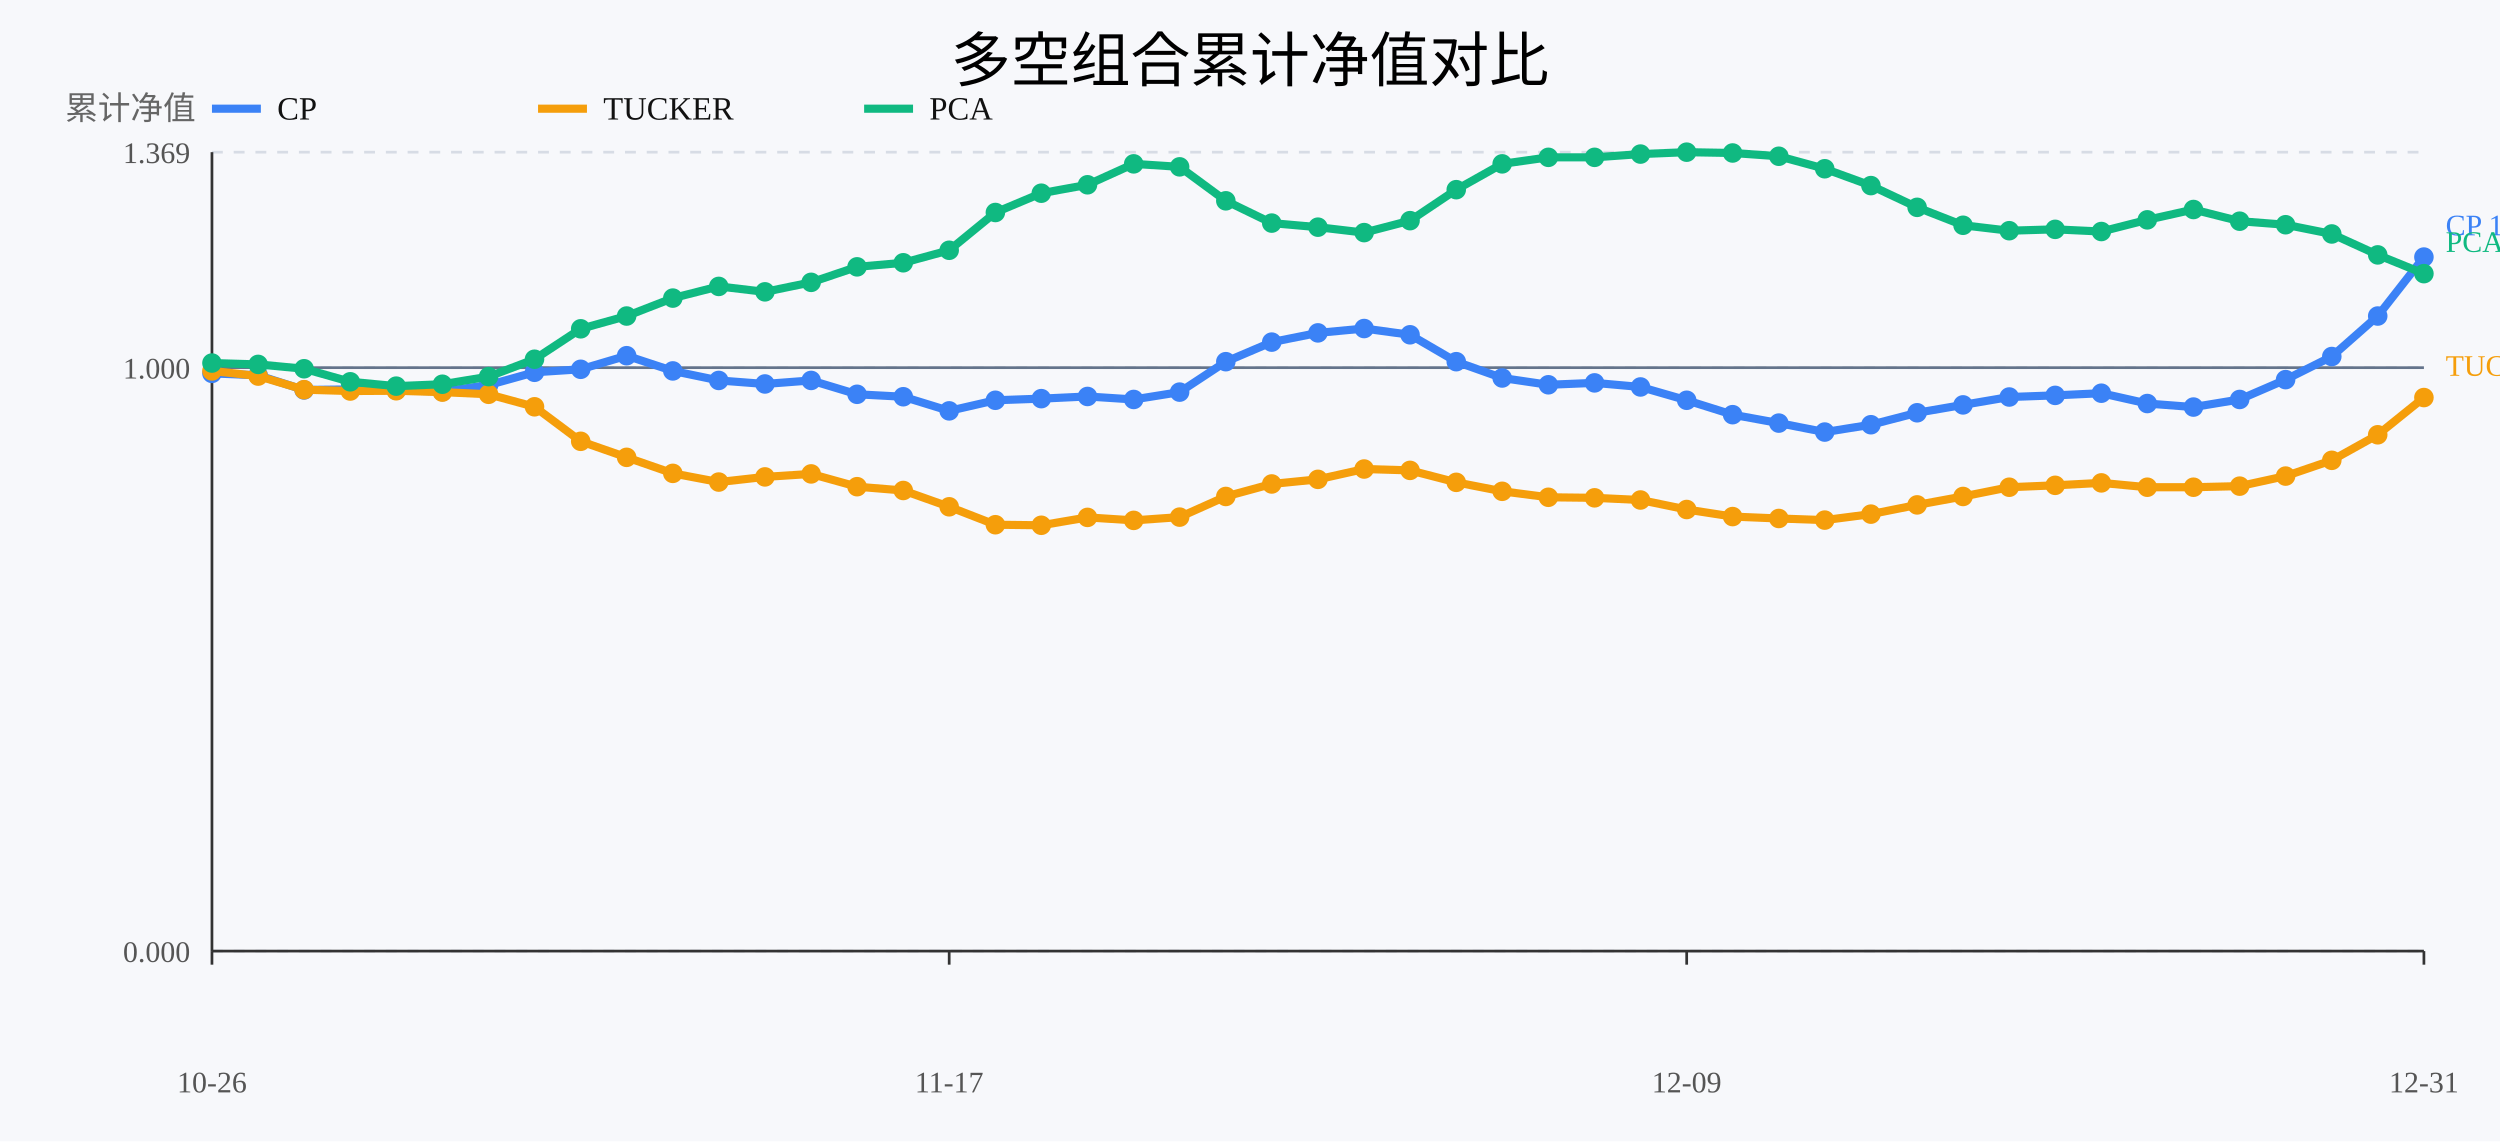
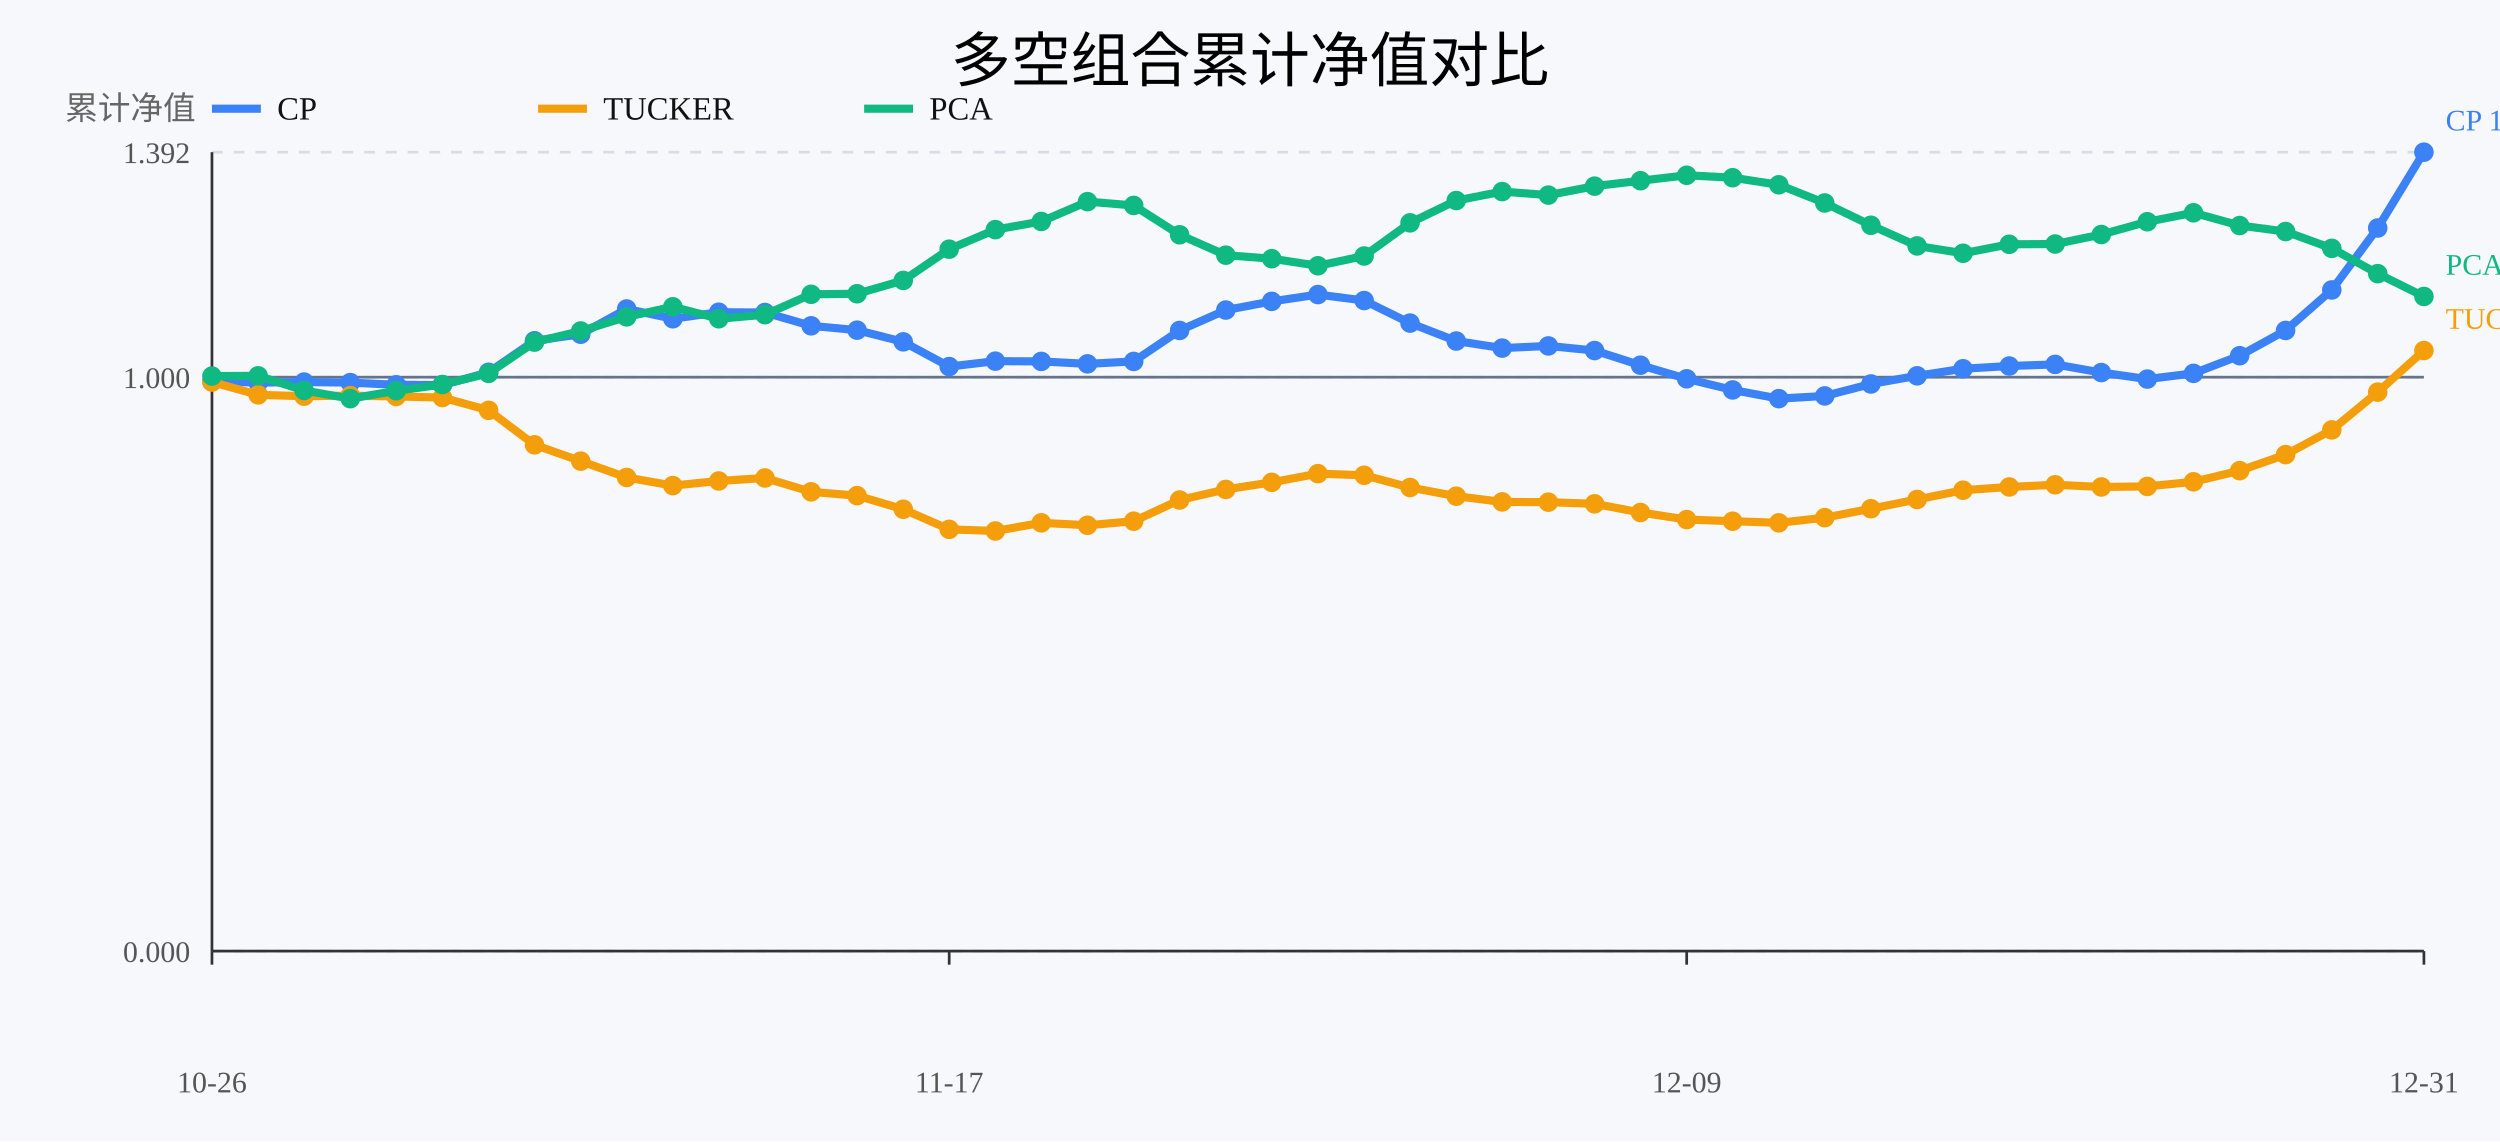
<svg xmlns="http://www.w3.org/2000/svg" width="920" height="420">
  <rect width="100%" height="100%" fill="#f7f8fb" />
  <text x="460.0" y="30" text-anchor="middle" font-size="22">多空组合累计净值对比</text>
  <text x="24.0" y="44.0" font-size="12" fill="#666">累计净值</text>
  <line x1="78.0" y1="56.0" x2="892.0" y2="56.0" stroke="#d7dce5" stroke-dasharray="4 4" />
-   <text x="70.0" y="60.0" text-anchor="end" font-size="11" fill="#555">1.369</text>
-   <line x1="78.0" y1="135.3" x2="892.0" y2="135.3" stroke="#d7dce5" stroke-dasharray="4 4" />
-   <text x="70.0" y="139.3" text-anchor="end" font-size="11" fill="#555">1.000</text>
+   <text x="70.0" y="60.0" text-anchor="end" font-size="11" fill="#555">1.392</text>
+   <line x1="78.0" y1="138.8" x2="892.0" y2="138.8" stroke="#d7dce5" stroke-dasharray="4 4" />
+   <text x="70.0" y="142.8" text-anchor="end" font-size="11" fill="#555">1.000</text>
  <line x1="78.0" y1="350.0" x2="892.0" y2="350.0" stroke="#d7dce5" stroke-dasharray="4 4" />
  <text x="70.0" y="354.0" text-anchor="end" font-size="11" fill="#555">0.000</text>
-   <line x1="78.0" y1="135.3" x2="892.0" y2="135.3" stroke="#64748b" />
+   <line x1="78.0" y1="138.8" x2="892.0" y2="138.8" stroke="#64748b" />
  <line x1="78.0" y1="56.0" x2="78.0" y2="350.0" stroke="#333" />
  <line x1="78.0" y1="350.0" x2="892.0" y2="350.0" stroke="#333" />
  <line x1="78.0" y1="350.0" x2="78.0" y2="355.0" stroke="#333" />
  <text x="78.0" y="402.0" text-anchor="middle" font-size="11" fill="#555">10-26</text>
  <line x1="349.3" y1="350.0" x2="349.3" y2="355.0" stroke="#333" />
  <text x="349.3" y="402.0" text-anchor="middle" font-size="11" fill="#555">11-17</text>
  <line x1="620.7" y1="350.0" x2="620.7" y2="355.0" stroke="#333" />
  <text x="620.7" y="402.0" text-anchor="middle" font-size="11" fill="#555">12-09</text>
  <line x1="892.0" y1="350.0" x2="892.0" y2="355.0" stroke="#333" />
  <text x="892.0" y="402.0" text-anchor="middle" font-size="11" fill="#555">12-31</text>
  <line x1="78.0" y1="40" x2="96.0" y2="40" stroke="#3b82f6" stroke-width="3" />
  <text x="102.0" y="44" font-size="12" fill="#111">CP</text>
  <line x1="198.0" y1="40" x2="216.0" y2="40" stroke="#f59e0b" stroke-width="3" />
  <text x="222.0" y="44" font-size="12" fill="#111">TUCKER</text>
  <line x1="318.0" y1="40" x2="336.0" y2="40" stroke="#10b981" stroke-width="3" />
  <text x="342.0" y="44" font-size="12" fill="#111">PCA</text>
-   <polyline fill="none" stroke="#3b82f6" stroke-width="3" points="78.0,137.4 95.0,138.1 111.9,143.5 128.9,143.3 145.8,143.6 162.8,144.1 179.8,141.7 196.7,137.0 213.7,135.9 230.6,130.9 247.6,136.5 264.5,140.0 281.5,141.3 298.5,140.0 315.4,145.1 332.4,146.0 349.3,151.2 366.3,147.3 383.2,146.7 400.2,145.9 417.2,147.0 434.1,144.3 451.1,133.1 468.0,125.9 485.0,122.5 502.0,120.9 518.9,123.2 535.9,133.1 552.8,139.1 569.8,141.6 586.8,140.9 603.7,142.4 620.7,147.3 637.6,152.6 654.6,155.7 671.5,159.0 688.5,156.3 705.5,151.9 722.4,149.0 739.4,146.1 756.3,145.5 773.3,144.7 790.2,148.5 807.2,149.8 824.2,147.0 841.1,139.7 858.1,131.2 875.0,116.3 892.0,94.6" />
-   <circle cx="78.0" cy="137.4" r="3.6" fill="#3b82f6" />
-   <circle cx="95.0" cy="138.1" r="3.6" fill="#3b82f6" />
-   <circle cx="111.9" cy="143.5" r="3.6" fill="#3b82f6" />
-   <circle cx="128.9" cy="143.3" r="3.6" fill="#3b82f6" />
-   <circle cx="145.8" cy="143.6" r="3.6" fill="#3b82f6" />
-   <circle cx="162.8" cy="144.1" r="3.6" fill="#3b82f6" />
-   <circle cx="179.8" cy="141.7" r="3.6" fill="#3b82f6" />
-   <circle cx="196.7" cy="137.0" r="3.6" fill="#3b82f6" />
-   <circle cx="213.7" cy="135.9" r="3.6" fill="#3b82f6" />
-   <circle cx="230.6" cy="130.9" r="3.6" fill="#3b82f6" />
-   <circle cx="247.6" cy="136.5" r="3.6" fill="#3b82f6" />
-   <circle cx="264.5" cy="140.0" r="3.6" fill="#3b82f6" />
-   <circle cx="281.5" cy="141.3" r="3.6" fill="#3b82f6" />
-   <circle cx="298.5" cy="140.0" r="3.6" fill="#3b82f6" />
-   <circle cx="315.4" cy="145.1" r="3.6" fill="#3b82f6" />
-   <circle cx="332.4" cy="146.0" r="3.6" fill="#3b82f6" />
-   <circle cx="349.3" cy="151.2" r="3.6" fill="#3b82f6" />
-   <circle cx="366.3" cy="147.3" r="3.6" fill="#3b82f6" />
-   <circle cx="383.2" cy="146.7" r="3.6" fill="#3b82f6" />
-   <circle cx="400.2" cy="145.9" r="3.6" fill="#3b82f6" />
-   <circle cx="417.2" cy="147.0" r="3.6" fill="#3b82f6" />
-   <circle cx="434.1" cy="144.3" r="3.6" fill="#3b82f6" />
-   <circle cx="451.1" cy="133.1" r="3.6" fill="#3b82f6" />
-   <circle cx="468.0" cy="125.9" r="3.6" fill="#3b82f6" />
-   <circle cx="485.0" cy="122.5" r="3.6" fill="#3b82f6" />
-   <circle cx="502.0" cy="120.9" r="3.6" fill="#3b82f6" />
-   <circle cx="518.9" cy="123.2" r="3.6" fill="#3b82f6" />
-   <circle cx="535.9" cy="133.1" r="3.6" fill="#3b82f6" />
-   <circle cx="552.8" cy="139.1" r="3.6" fill="#3b82f6" />
-   <circle cx="569.8" cy="141.6" r="3.6" fill="#3b82f6" />
-   <circle cx="586.8" cy="140.9" r="3.6" fill="#3b82f6" />
-   <circle cx="603.7" cy="142.4" r="3.6" fill="#3b82f6" />
-   <circle cx="620.7" cy="147.3" r="3.6" fill="#3b82f6" />
-   <circle cx="637.6" cy="152.6" r="3.6" fill="#3b82f6" />
-   <circle cx="654.6" cy="155.7" r="3.6" fill="#3b82f6" />
-   <circle cx="671.5" cy="159.0" r="3.6" fill="#3b82f6" />
-   <circle cx="688.5" cy="156.3" r="3.6" fill="#3b82f6" />
-   <circle cx="705.5" cy="151.9" r="3.6" fill="#3b82f6" />
-   <circle cx="722.4" cy="149.0" r="3.6" fill="#3b82f6" />
-   <circle cx="739.4" cy="146.1" r="3.6" fill="#3b82f6" />
-   <circle cx="756.3" cy="145.5" r="3.6" fill="#3b82f6" />
-   <circle cx="773.3" cy="144.7" r="3.6" fill="#3b82f6" />
-   <circle cx="790.2" cy="148.5" r="3.6" fill="#3b82f6" />
-   <circle cx="807.2" cy="149.8" r="3.6" fill="#3b82f6" />
-   <circle cx="824.2" cy="147.0" r="3.6" fill="#3b82f6" />
-   <circle cx="841.1" cy="139.7" r="3.6" fill="#3b82f6" />
-   <circle cx="858.1" cy="131.2" r="3.6" fill="#3b82f6" />
-   <circle cx="875.0" cy="116.3" r="3.6" fill="#3b82f6" />
-   <circle cx="892.0" cy="94.6" r="3.6" fill="#3b82f6" />
-   <text x="900.0" y="86.6" font-size="11" fill="#3b82f6">CP 1.190</text>
-   <polyline fill="none" stroke="#f59e0b" stroke-width="3" points="78.0,136.5 95.0,138.4 111.9,143.4 128.9,143.9 145.8,143.8 162.8,144.3 179.8,145.1 196.7,149.7 213.7,162.4 230.6,168.3 247.6,174.2 264.5,177.4 281.5,175.5 298.5,174.4 315.4,179.1 332.4,180.5 349.3,186.5 366.3,193.1 383.2,193.3 400.2,190.4 417.2,191.5 434.1,190.3 451.1,182.7 468.0,178.1 485.0,176.4 502.0,172.6 518.9,173.1 535.9,177.5 552.8,180.8 569.8,183.0 586.8,183.2 603.7,184.0 620.7,187.5 637.6,190.1 654.6,190.8 671.5,191.4 688.5,189.2 705.5,185.8 722.4,182.7 739.4,179.3 756.3,178.6 773.3,177.7 790.2,179.3 807.2,179.3 824.2,178.9 841.1,175.2 858.1,169.4 875.0,160.0 892.0,146.3" />
-   <circle cx="78.0" cy="136.5" r="3.6" fill="#f59e0b" />
-   <circle cx="95.0" cy="138.4" r="3.6" fill="#f59e0b" />
-   <circle cx="111.9" cy="143.4" r="3.6" fill="#f59e0b" />
-   <circle cx="128.9" cy="143.9" r="3.6" fill="#f59e0b" />
-   <circle cx="145.8" cy="143.8" r="3.6" fill="#f59e0b" />
-   <circle cx="162.8" cy="144.3" r="3.6" fill="#f59e0b" />
-   <circle cx="179.8" cy="145.1" r="3.6" fill="#f59e0b" />
-   <circle cx="196.7" cy="149.7" r="3.6" fill="#f59e0b" />
-   <circle cx="213.7" cy="162.4" r="3.6" fill="#f59e0b" />
-   <circle cx="230.6" cy="168.3" r="3.6" fill="#f59e0b" />
-   <circle cx="247.6" cy="174.2" r="3.6" fill="#f59e0b" />
-   <circle cx="264.5" cy="177.4" r="3.6" fill="#f59e0b" />
-   <circle cx="281.5" cy="175.5" r="3.6" fill="#f59e0b" />
-   <circle cx="298.5" cy="174.4" r="3.6" fill="#f59e0b" />
-   <circle cx="315.4" cy="179.1" r="3.6" fill="#f59e0b" />
-   <circle cx="332.4" cy="180.5" r="3.6" fill="#f59e0b" />
-   <circle cx="349.3" cy="186.5" r="3.6" fill="#f59e0b" />
-   <circle cx="366.3" cy="193.1" r="3.6" fill="#f59e0b" />
-   <circle cx="383.2" cy="193.3" r="3.6" fill="#f59e0b" />
-   <circle cx="400.2" cy="190.4" r="3.6" fill="#f59e0b" />
-   <circle cx="417.2" cy="191.5" r="3.6" fill="#f59e0b" />
-   <circle cx="434.1" cy="190.3" r="3.6" fill="#f59e0b" />
-   <circle cx="451.1" cy="182.7" r="3.6" fill="#f59e0b" />
-   <circle cx="468.0" cy="178.1" r="3.6" fill="#f59e0b" />
-   <circle cx="485.0" cy="176.4" r="3.6" fill="#f59e0b" />
-   <circle cx="502.0" cy="172.6" r="3.6" fill="#f59e0b" />
-   <circle cx="518.9" cy="173.1" r="3.6" fill="#f59e0b" />
-   <circle cx="535.9" cy="177.5" r="3.6" fill="#f59e0b" />
-   <circle cx="552.8" cy="180.8" r="3.6" fill="#f59e0b" />
-   <circle cx="569.8" cy="183.0" r="3.6" fill="#f59e0b" />
-   <circle cx="586.8" cy="183.2" r="3.6" fill="#f59e0b" />
-   <circle cx="603.7" cy="184.0" r="3.6" fill="#f59e0b" />
-   <circle cx="620.7" cy="187.5" r="3.6" fill="#f59e0b" />
-   <circle cx="637.6" cy="190.1" r="3.6" fill="#f59e0b" />
-   <circle cx="654.6" cy="190.8" r="3.6" fill="#f59e0b" />
-   <circle cx="671.5" cy="191.4" r="3.6" fill="#f59e0b" />
-   <circle cx="688.5" cy="189.2" r="3.6" fill="#f59e0b" />
-   <circle cx="705.5" cy="185.8" r="3.6" fill="#f59e0b" />
-   <circle cx="722.4" cy="182.7" r="3.6" fill="#f59e0b" />
-   <circle cx="739.4" cy="179.3" r="3.6" fill="#f59e0b" />
-   <circle cx="756.3" cy="178.6" r="3.6" fill="#f59e0b" />
-   <circle cx="773.3" cy="177.7" r="3.6" fill="#f59e0b" />
-   <circle cx="790.2" cy="179.3" r="3.6" fill="#f59e0b" />
-   <circle cx="807.2" cy="179.3" r="3.6" fill="#f59e0b" />
-   <circle cx="824.2" cy="178.9" r="3.6" fill="#f59e0b" />
-   <circle cx="841.1" cy="175.2" r="3.6" fill="#f59e0b" />
-   <circle cx="858.1" cy="169.4" r="3.6" fill="#f59e0b" />
-   <circle cx="875.0" cy="160.0" r="3.6" fill="#f59e0b" />
-   <circle cx="892.0" cy="146.3" r="3.6" fill="#f59e0b" />
-   <text x="900.0" y="138.3" font-size="11" fill="#f59e0b">TUCKER 0.949</text>
-   <polyline fill="none" stroke="#10b981" stroke-width="3" points="78.0,133.6 95.0,134.1 111.9,135.7 128.9,140.5 145.8,142.1 162.8,141.4 179.8,138.6 196.7,132.2 213.7,121.0 230.6,116.3 247.6,109.7 264.5,105.4 281.5,107.4 298.5,103.9 315.4,98.2 332.4,96.7 349.3,92.1 366.3,78.2 383.2,71.1 400.2,68.0 417.2,60.3 434.1,61.4 451.1,73.9 468.0,82.1 485.0,83.6 502.0,85.6 518.9,81.2 535.9,69.8 552.8,60.3 569.8,57.9 586.8,57.9 603.7,56.7 620.7,56.0 637.6,56.3 654.6,57.5 671.5,62.1 688.5,68.3 705.5,76.3 722.4,82.9 739.4,84.9 756.3,84.4 773.3,85.2 790.2,80.9 807.2,77.1 824.2,81.4 841.1,82.7 858.1,86.1 875.0,93.8 892.0,100.7" />
-   <circle cx="78.0" cy="133.6" r="3.6" fill="#10b981" />
-   <circle cx="95.0" cy="134.1" r="3.6" fill="#10b981" />
-   <circle cx="111.9" cy="135.7" r="3.6" fill="#10b981" />
-   <circle cx="128.9" cy="140.5" r="3.6" fill="#10b981" />
-   <circle cx="145.8" cy="142.1" r="3.6" fill="#10b981" />
-   <circle cx="162.8" cy="141.4" r="3.6" fill="#10b981" />
-   <circle cx="179.8" cy="138.6" r="3.6" fill="#10b981" />
-   <circle cx="196.7" cy="132.2" r="3.6" fill="#10b981" />
-   <circle cx="213.7" cy="121.0" r="3.6" fill="#10b981" />
-   <circle cx="230.6" cy="116.3" r="3.6" fill="#10b981" />
-   <circle cx="247.6" cy="109.7" r="3.6" fill="#10b981" />
-   <circle cx="264.5" cy="105.4" r="3.6" fill="#10b981" />
-   <circle cx="281.5" cy="107.4" r="3.6" fill="#10b981" />
-   <circle cx="298.5" cy="103.9" r="3.6" fill="#10b981" />
-   <circle cx="315.4" cy="98.2" r="3.6" fill="#10b981" />
-   <circle cx="332.4" cy="96.7" r="3.6" fill="#10b981" />
-   <circle cx="349.3" cy="92.1" r="3.6" fill="#10b981" />
-   <circle cx="366.3" cy="78.2" r="3.6" fill="#10b981" />
-   <circle cx="383.2" cy="71.1" r="3.6" fill="#10b981" />
-   <circle cx="400.2" cy="68.0" r="3.6" fill="#10b981" />
-   <circle cx="417.2" cy="60.3" r="3.6" fill="#10b981" />
-   <circle cx="434.1" cy="61.4" r="3.6" fill="#10b981" />
-   <circle cx="451.1" cy="73.9" r="3.6" fill="#10b981" />
-   <circle cx="468.0" cy="82.1" r="3.6" fill="#10b981" />
-   <circle cx="485.0" cy="83.6" r="3.6" fill="#10b981" />
-   <circle cx="502.0" cy="85.6" r="3.6" fill="#10b981" />
-   <circle cx="518.9" cy="81.2" r="3.6" fill="#10b981" />
-   <circle cx="535.9" cy="69.8" r="3.6" fill="#10b981" />
-   <circle cx="552.8" cy="60.3" r="3.6" fill="#10b981" />
-   <circle cx="569.8" cy="57.9" r="3.6" fill="#10b981" />
-   <circle cx="586.8" cy="57.9" r="3.6" fill="#10b981" />
-   <circle cx="603.7" cy="56.7" r="3.6" fill="#10b981" />
-   <circle cx="620.7" cy="56.0" r="3.6" fill="#10b981" />
-   <circle cx="637.6" cy="56.3" r="3.6" fill="#10b981" />
-   <circle cx="654.6" cy="57.5" r="3.6" fill="#10b981" />
-   <circle cx="671.5" cy="62.1" r="3.6" fill="#10b981" />
-   <circle cx="688.5" cy="68.3" r="3.6" fill="#10b981" />
-   <circle cx="705.5" cy="76.3" r="3.6" fill="#10b981" />
-   <circle cx="722.4" cy="82.9" r="3.6" fill="#10b981" />
-   <circle cx="739.4" cy="84.9" r="3.6" fill="#10b981" />
-   <circle cx="756.3" cy="84.4" r="3.6" fill="#10b981" />
-   <circle cx="773.3" cy="85.2" r="3.6" fill="#10b981" />
-   <circle cx="790.2" cy="80.9" r="3.6" fill="#10b981" />
-   <circle cx="807.2" cy="77.1" r="3.6" fill="#10b981" />
-   <circle cx="824.2" cy="81.4" r="3.6" fill="#10b981" />
-   <circle cx="841.1" cy="82.7" r="3.6" fill="#10b981" />
-   <circle cx="858.1" cy="86.1" r="3.6" fill="#10b981" />
-   <circle cx="875.0" cy="93.8" r="3.6" fill="#10b981" />
-   <circle cx="892.0" cy="100.7" r="3.6" fill="#10b981" />
-   <text x="900.0" y="92.7" font-size="11" fill="#10b981">PCA 1.161</text>
+   <polyline fill="none" stroke="#3b82f6" stroke-width="3" points="78.0,140.3 95.0,140.8 111.9,140.6 128.9,140.8 145.8,141.6 162.8,141.7 179.8,137.0 196.7,125.4 213.7,123.0 230.6,113.7 247.6,117.3 264.5,114.9 281.5,115.0 298.5,119.9 315.4,121.5 332.4,125.8 349.3,134.9 366.3,132.9 383.2,133.0 400.2,133.9 417.2,133.0 434.1,121.6 451.1,114.1 468.0,110.9 485.0,108.4 502.0,110.6 518.9,118.9 535.9,125.5 552.8,128.1 569.8,127.3 586.8,129.0 603.7,134.4 620.7,139.4 637.6,143.5 654.6,146.7 671.5,145.7 688.5,141.3 705.5,138.3 722.4,135.7 739.4,134.7 756.3,134.1 773.3,137.1 790.2,139.5 807.2,137.4 824.2,130.9 841.1,121.6 858.1,106.7 875.0,83.9 892.0,56.0" />
+   <circle cx="78.0" cy="140.3" r="3.6" fill="#3b82f6" />
+   <circle cx="95.0" cy="140.8" r="3.6" fill="#3b82f6" />
+   <circle cx="111.9" cy="140.6" r="3.6" fill="#3b82f6" />
+   <circle cx="128.9" cy="140.8" r="3.6" fill="#3b82f6" />
+   <circle cx="145.8" cy="141.6" r="3.6" fill="#3b82f6" />
+   <circle cx="162.8" cy="141.7" r="3.6" fill="#3b82f6" />
+   <circle cx="179.8" cy="137.0" r="3.6" fill="#3b82f6" />
+   <circle cx="196.7" cy="125.4" r="3.6" fill="#3b82f6" />
+   <circle cx="213.7" cy="123.0" r="3.6" fill="#3b82f6" />
+   <circle cx="230.6" cy="113.7" r="3.6" fill="#3b82f6" />
+   <circle cx="247.6" cy="117.3" r="3.6" fill="#3b82f6" />
+   <circle cx="264.5" cy="114.9" r="3.6" fill="#3b82f6" />
+   <circle cx="281.5" cy="115.0" r="3.6" fill="#3b82f6" />
+   <circle cx="298.5" cy="119.9" r="3.6" fill="#3b82f6" />
+   <circle cx="315.4" cy="121.5" r="3.6" fill="#3b82f6" />
+   <circle cx="332.4" cy="125.8" r="3.6" fill="#3b82f6" />
+   <circle cx="349.3" cy="134.9" r="3.6" fill="#3b82f6" />
+   <circle cx="366.3" cy="132.9" r="3.6" fill="#3b82f6" />
+   <circle cx="383.2" cy="133.0" r="3.6" fill="#3b82f6" />
+   <circle cx="400.2" cy="133.9" r="3.6" fill="#3b82f6" />
+   <circle cx="417.2" cy="133.0" r="3.6" fill="#3b82f6" />
+   <circle cx="434.1" cy="121.6" r="3.6" fill="#3b82f6" />
+   <circle cx="451.1" cy="114.1" r="3.6" fill="#3b82f6" />
+   <circle cx="468.0" cy="110.9" r="3.6" fill="#3b82f6" />
+   <circle cx="485.0" cy="108.4" r="3.6" fill="#3b82f6" />
+   <circle cx="502.0" cy="110.6" r="3.6" fill="#3b82f6" />
+   <circle cx="518.9" cy="118.9" r="3.6" fill="#3b82f6" />
+   <circle cx="535.9" cy="125.5" r="3.6" fill="#3b82f6" />
+   <circle cx="552.8" cy="128.1" r="3.6" fill="#3b82f6" />
+   <circle cx="569.8" cy="127.3" r="3.6" fill="#3b82f6" />
+   <circle cx="586.8" cy="129.0" r="3.6" fill="#3b82f6" />
+   <circle cx="603.7" cy="134.4" r="3.6" fill="#3b82f6" />
+   <circle cx="620.7" cy="139.4" r="3.6" fill="#3b82f6" />
+   <circle cx="637.6" cy="143.5" r="3.6" fill="#3b82f6" />
+   <circle cx="654.6" cy="146.7" r="3.6" fill="#3b82f6" />
+   <circle cx="671.5" cy="145.7" r="3.6" fill="#3b82f6" />
+   <circle cx="688.5" cy="141.3" r="3.6" fill="#3b82f6" />
+   <circle cx="705.5" cy="138.3" r="3.6" fill="#3b82f6" />
+   <circle cx="722.4" cy="135.7" r="3.6" fill="#3b82f6" />
+   <circle cx="739.4" cy="134.7" r="3.6" fill="#3b82f6" />
+   <circle cx="756.3" cy="134.1" r="3.6" fill="#3b82f6" />
+   <circle cx="773.3" cy="137.1" r="3.6" fill="#3b82f6" />
+   <circle cx="790.2" cy="139.5" r="3.6" fill="#3b82f6" />
+   <circle cx="807.2" cy="137.4" r="3.6" fill="#3b82f6" />
+   <circle cx="824.2" cy="130.9" r="3.6" fill="#3b82f6" />
+   <circle cx="841.1" cy="121.6" r="3.6" fill="#3b82f6" />
+   <circle cx="858.1" cy="106.7" r="3.6" fill="#3b82f6" />
+   <circle cx="875.0" cy="83.9" r="3.6" fill="#3b82f6" />
+   <circle cx="892.0" cy="56.0" r="3.6" fill="#3b82f6" />
+   <text x="900.0" y="48.0" font-size="11" fill="#3b82f6">CP 1.392</text>
+   <polyline fill="none" stroke="#f59e0b" stroke-width="3" points="78.0,140.6 95.0,145.3 111.9,145.8 128.9,145.6 145.8,145.9 162.8,146.3 179.8,151.0 196.7,163.7 213.7,169.7 230.6,175.7 247.6,178.7 264.5,177.0 281.5,175.9 298.5,181.0 315.4,182.4 332.4,187.4 349.3,194.8 366.3,195.4 383.2,192.4 400.2,193.3 417.2,191.8 434.1,184.0 451.1,180.1 468.0,177.5 485.0,174.3 502.0,174.9 518.9,179.4 535.9,182.6 552.8,184.7 569.8,184.8 586.8,185.4 603.7,188.6 620.7,191.2 637.6,191.8 654.6,192.4 671.5,190.5 688.5,187.2 705.5,183.8 722.4,180.4 739.4,179.2 756.3,178.4 773.3,179.2 790.2,179.0 807.2,177.3 824.2,173.2 841.1,167.3 858.1,158.2 875.0,144.3 892.0,129.0" />
+   <circle cx="78.0" cy="140.6" r="3.6" fill="#f59e0b" />
+   <circle cx="95.0" cy="145.3" r="3.6" fill="#f59e0b" />
+   <circle cx="111.9" cy="145.8" r="3.6" fill="#f59e0b" />
+   <circle cx="128.9" cy="145.6" r="3.6" fill="#f59e0b" />
+   <circle cx="145.8" cy="145.9" r="3.6" fill="#f59e0b" />
+   <circle cx="162.8" cy="146.3" r="3.6" fill="#f59e0b" />
+   <circle cx="179.8" cy="151.0" r="3.6" fill="#f59e0b" />
+   <circle cx="196.7" cy="163.7" r="3.6" fill="#f59e0b" />
+   <circle cx="213.7" cy="169.7" r="3.6" fill="#f59e0b" />
+   <circle cx="230.6" cy="175.7" r="3.6" fill="#f59e0b" />
+   <circle cx="247.6" cy="178.7" r="3.6" fill="#f59e0b" />
+   <circle cx="264.5" cy="177.0" r="3.6" fill="#f59e0b" />
+   <circle cx="281.5" cy="175.9" r="3.6" fill="#f59e0b" />
+   <circle cx="298.5" cy="181.0" r="3.6" fill="#f59e0b" />
+   <circle cx="315.4" cy="182.4" r="3.6" fill="#f59e0b" />
+   <circle cx="332.4" cy="187.4" r="3.6" fill="#f59e0b" />
+   <circle cx="349.3" cy="194.8" r="3.6" fill="#f59e0b" />
+   <circle cx="366.3" cy="195.4" r="3.6" fill="#f59e0b" />
+   <circle cx="383.2" cy="192.4" r="3.6" fill="#f59e0b" />
+   <circle cx="400.2" cy="193.3" r="3.6" fill="#f59e0b" />
+   <circle cx="417.2" cy="191.8" r="3.6" fill="#f59e0b" />
+   <circle cx="434.1" cy="184.0" r="3.6" fill="#f59e0b" />
+   <circle cx="451.1" cy="180.1" r="3.6" fill="#f59e0b" />
+   <circle cx="468.0" cy="177.5" r="3.6" fill="#f59e0b" />
+   <circle cx="485.0" cy="174.3" r="3.6" fill="#f59e0b" />
+   <circle cx="502.0" cy="174.9" r="3.6" fill="#f59e0b" />
+   <circle cx="518.9" cy="179.4" r="3.6" fill="#f59e0b" />
+   <circle cx="535.9" cy="182.6" r="3.6" fill="#f59e0b" />
+   <circle cx="552.8" cy="184.7" r="3.6" fill="#f59e0b" />
+   <circle cx="569.8" cy="184.8" r="3.6" fill="#f59e0b" />
+   <circle cx="586.8" cy="185.4" r="3.6" fill="#f59e0b" />
+   <circle cx="603.7" cy="188.6" r="3.6" fill="#f59e0b" />
+   <circle cx="620.7" cy="191.2" r="3.6" fill="#f59e0b" />
+   <circle cx="637.6" cy="191.8" r="3.6" fill="#f59e0b" />
+   <circle cx="654.6" cy="192.4" r="3.6" fill="#f59e0b" />
+   <circle cx="671.5" cy="190.5" r="3.6" fill="#f59e0b" />
+   <circle cx="688.5" cy="187.2" r="3.6" fill="#f59e0b" />
+   <circle cx="705.5" cy="183.8" r="3.6" fill="#f59e0b" />
+   <circle cx="722.4" cy="180.4" r="3.6" fill="#f59e0b" />
+   <circle cx="739.4" cy="179.2" r="3.6" fill="#f59e0b" />
+   <circle cx="756.3" cy="178.4" r="3.6" fill="#f59e0b" />
+   <circle cx="773.3" cy="179.2" r="3.6" fill="#f59e0b" />
+   <circle cx="790.2" cy="179.0" r="3.6" fill="#f59e0b" />
+   <circle cx="807.2" cy="177.3" r="3.6" fill="#f59e0b" />
+   <circle cx="824.2" cy="173.2" r="3.6" fill="#f59e0b" />
+   <circle cx="841.1" cy="167.3" r="3.6" fill="#f59e0b" />
+   <circle cx="858.1" cy="158.2" r="3.6" fill="#f59e0b" />
+   <circle cx="875.0" cy="144.3" r="3.6" fill="#f59e0b" />
+   <circle cx="892.0" cy="129.0" r="3.6" fill="#f59e0b" />
+   <text x="900.0" y="121.0" font-size="11" fill="#f59e0b">TUCKER 1.046</text>
+   <polyline fill="none" stroke="#10b981" stroke-width="3" points="78.0,138.4 95.0,138.3 111.9,143.7 128.9,146.7 145.8,143.8 162.8,141.5 179.8,137.4 196.7,125.9 213.7,121.8 230.6,116.6 247.6,112.9 264.5,117.3 281.5,115.8 298.5,108.3 315.4,108.1 332.4,103.2 349.3,91.7 366.3,84.5 383.2,81.5 400.2,74.2 417.2,75.6 434.1,86.4 451.1,93.9 468.0,95.2 485.0,97.8 502.0,94.2 518.9,82.0 535.9,73.8 552.8,70.5 569.8,71.8 586.8,68.5 603.7,66.5 620.7,64.5 637.6,65.4 654.6,68.0 671.5,74.7 688.5,82.9 705.5,90.5 722.4,93.2 739.4,89.9 756.3,89.8 773.3,86.3 790.2,81.6 807.2,78.3 824.2,83.0 841.1,85.2 858.1,91.4 875.0,100.7 892.0,109.1" />
+   <circle cx="78.0" cy="138.4" r="3.6" fill="#10b981" />
+   <circle cx="95.0" cy="138.3" r="3.6" fill="#10b981" />
+   <circle cx="111.9" cy="143.7" r="3.6" fill="#10b981" />
+   <circle cx="128.9" cy="146.7" r="3.6" fill="#10b981" />
+   <circle cx="145.8" cy="143.8" r="3.6" fill="#10b981" />
+   <circle cx="162.8" cy="141.5" r="3.6" fill="#10b981" />
+   <circle cx="179.8" cy="137.4" r="3.6" fill="#10b981" />
+   <circle cx="196.7" cy="125.9" r="3.6" fill="#10b981" />
+   <circle cx="213.7" cy="121.8" r="3.6" fill="#10b981" />
+   <circle cx="230.6" cy="116.6" r="3.6" fill="#10b981" />
+   <circle cx="247.6" cy="112.9" r="3.6" fill="#10b981" />
+   <circle cx="264.5" cy="117.3" r="3.6" fill="#10b981" />
+   <circle cx="281.5" cy="115.8" r="3.6" fill="#10b981" />
+   <circle cx="298.5" cy="108.3" r="3.6" fill="#10b981" />
+   <circle cx="315.4" cy="108.1" r="3.6" fill="#10b981" />
+   <circle cx="332.4" cy="103.2" r="3.6" fill="#10b981" />
+   <circle cx="349.3" cy="91.7" r="3.6" fill="#10b981" />
+   <circle cx="366.3" cy="84.5" r="3.6" fill="#10b981" />
+   <circle cx="383.2" cy="81.5" r="3.6" fill="#10b981" />
+   <circle cx="400.2" cy="74.2" r="3.6" fill="#10b981" />
+   <circle cx="417.2" cy="75.6" r="3.6" fill="#10b981" />
+   <circle cx="434.1" cy="86.4" r="3.6" fill="#10b981" />
+   <circle cx="451.1" cy="93.9" r="3.6" fill="#10b981" />
+   <circle cx="468.0" cy="95.2" r="3.6" fill="#10b981" />
+   <circle cx="485.0" cy="97.8" r="3.6" fill="#10b981" />
+   <circle cx="502.0" cy="94.2" r="3.6" fill="#10b981" />
+   <circle cx="518.9" cy="82.0" r="3.6" fill="#10b981" />
+   <circle cx="535.9" cy="73.8" r="3.6" fill="#10b981" />
+   <circle cx="552.8" cy="70.5" r="3.6" fill="#10b981" />
+   <circle cx="569.8" cy="71.8" r="3.6" fill="#10b981" />
+   <circle cx="586.8" cy="68.5" r="3.6" fill="#10b981" />
+   <circle cx="603.7" cy="66.5" r="3.6" fill="#10b981" />
+   <circle cx="620.7" cy="64.5" r="3.6" fill="#10b981" />
+   <circle cx="637.6" cy="65.4" r="3.6" fill="#10b981" />
+   <circle cx="654.6" cy="68.0" r="3.6" fill="#10b981" />
+   <circle cx="671.5" cy="74.7" r="3.6" fill="#10b981" />
+   <circle cx="688.5" cy="82.9" r="3.6" fill="#10b981" />
+   <circle cx="705.5" cy="90.5" r="3.6" fill="#10b981" />
+   <circle cx="722.4" cy="93.2" r="3.6" fill="#10b981" />
+   <circle cx="739.4" cy="89.9" r="3.6" fill="#10b981" />
+   <circle cx="756.3" cy="89.8" r="3.6" fill="#10b981" />
+   <circle cx="773.3" cy="86.3" r="3.6" fill="#10b981" />
+   <circle cx="790.2" cy="81.6" r="3.6" fill="#10b981" />
+   <circle cx="807.2" cy="78.3" r="3.6" fill="#10b981" />
+   <circle cx="824.2" cy="83.0" r="3.6" fill="#10b981" />
+   <circle cx="841.1" cy="85.2" r="3.6" fill="#10b981" />
+   <circle cx="858.1" cy="91.4" r="3.6" fill="#10b981" />
+   <circle cx="875.0" cy="100.7" r="3.6" fill="#10b981" />
+   <circle cx="892.0" cy="109.1" r="3.6" fill="#10b981" />
+   <text x="900.0" y="101.1" font-size="11" fill="#10b981">PCA 1.140</text>
</svg>
